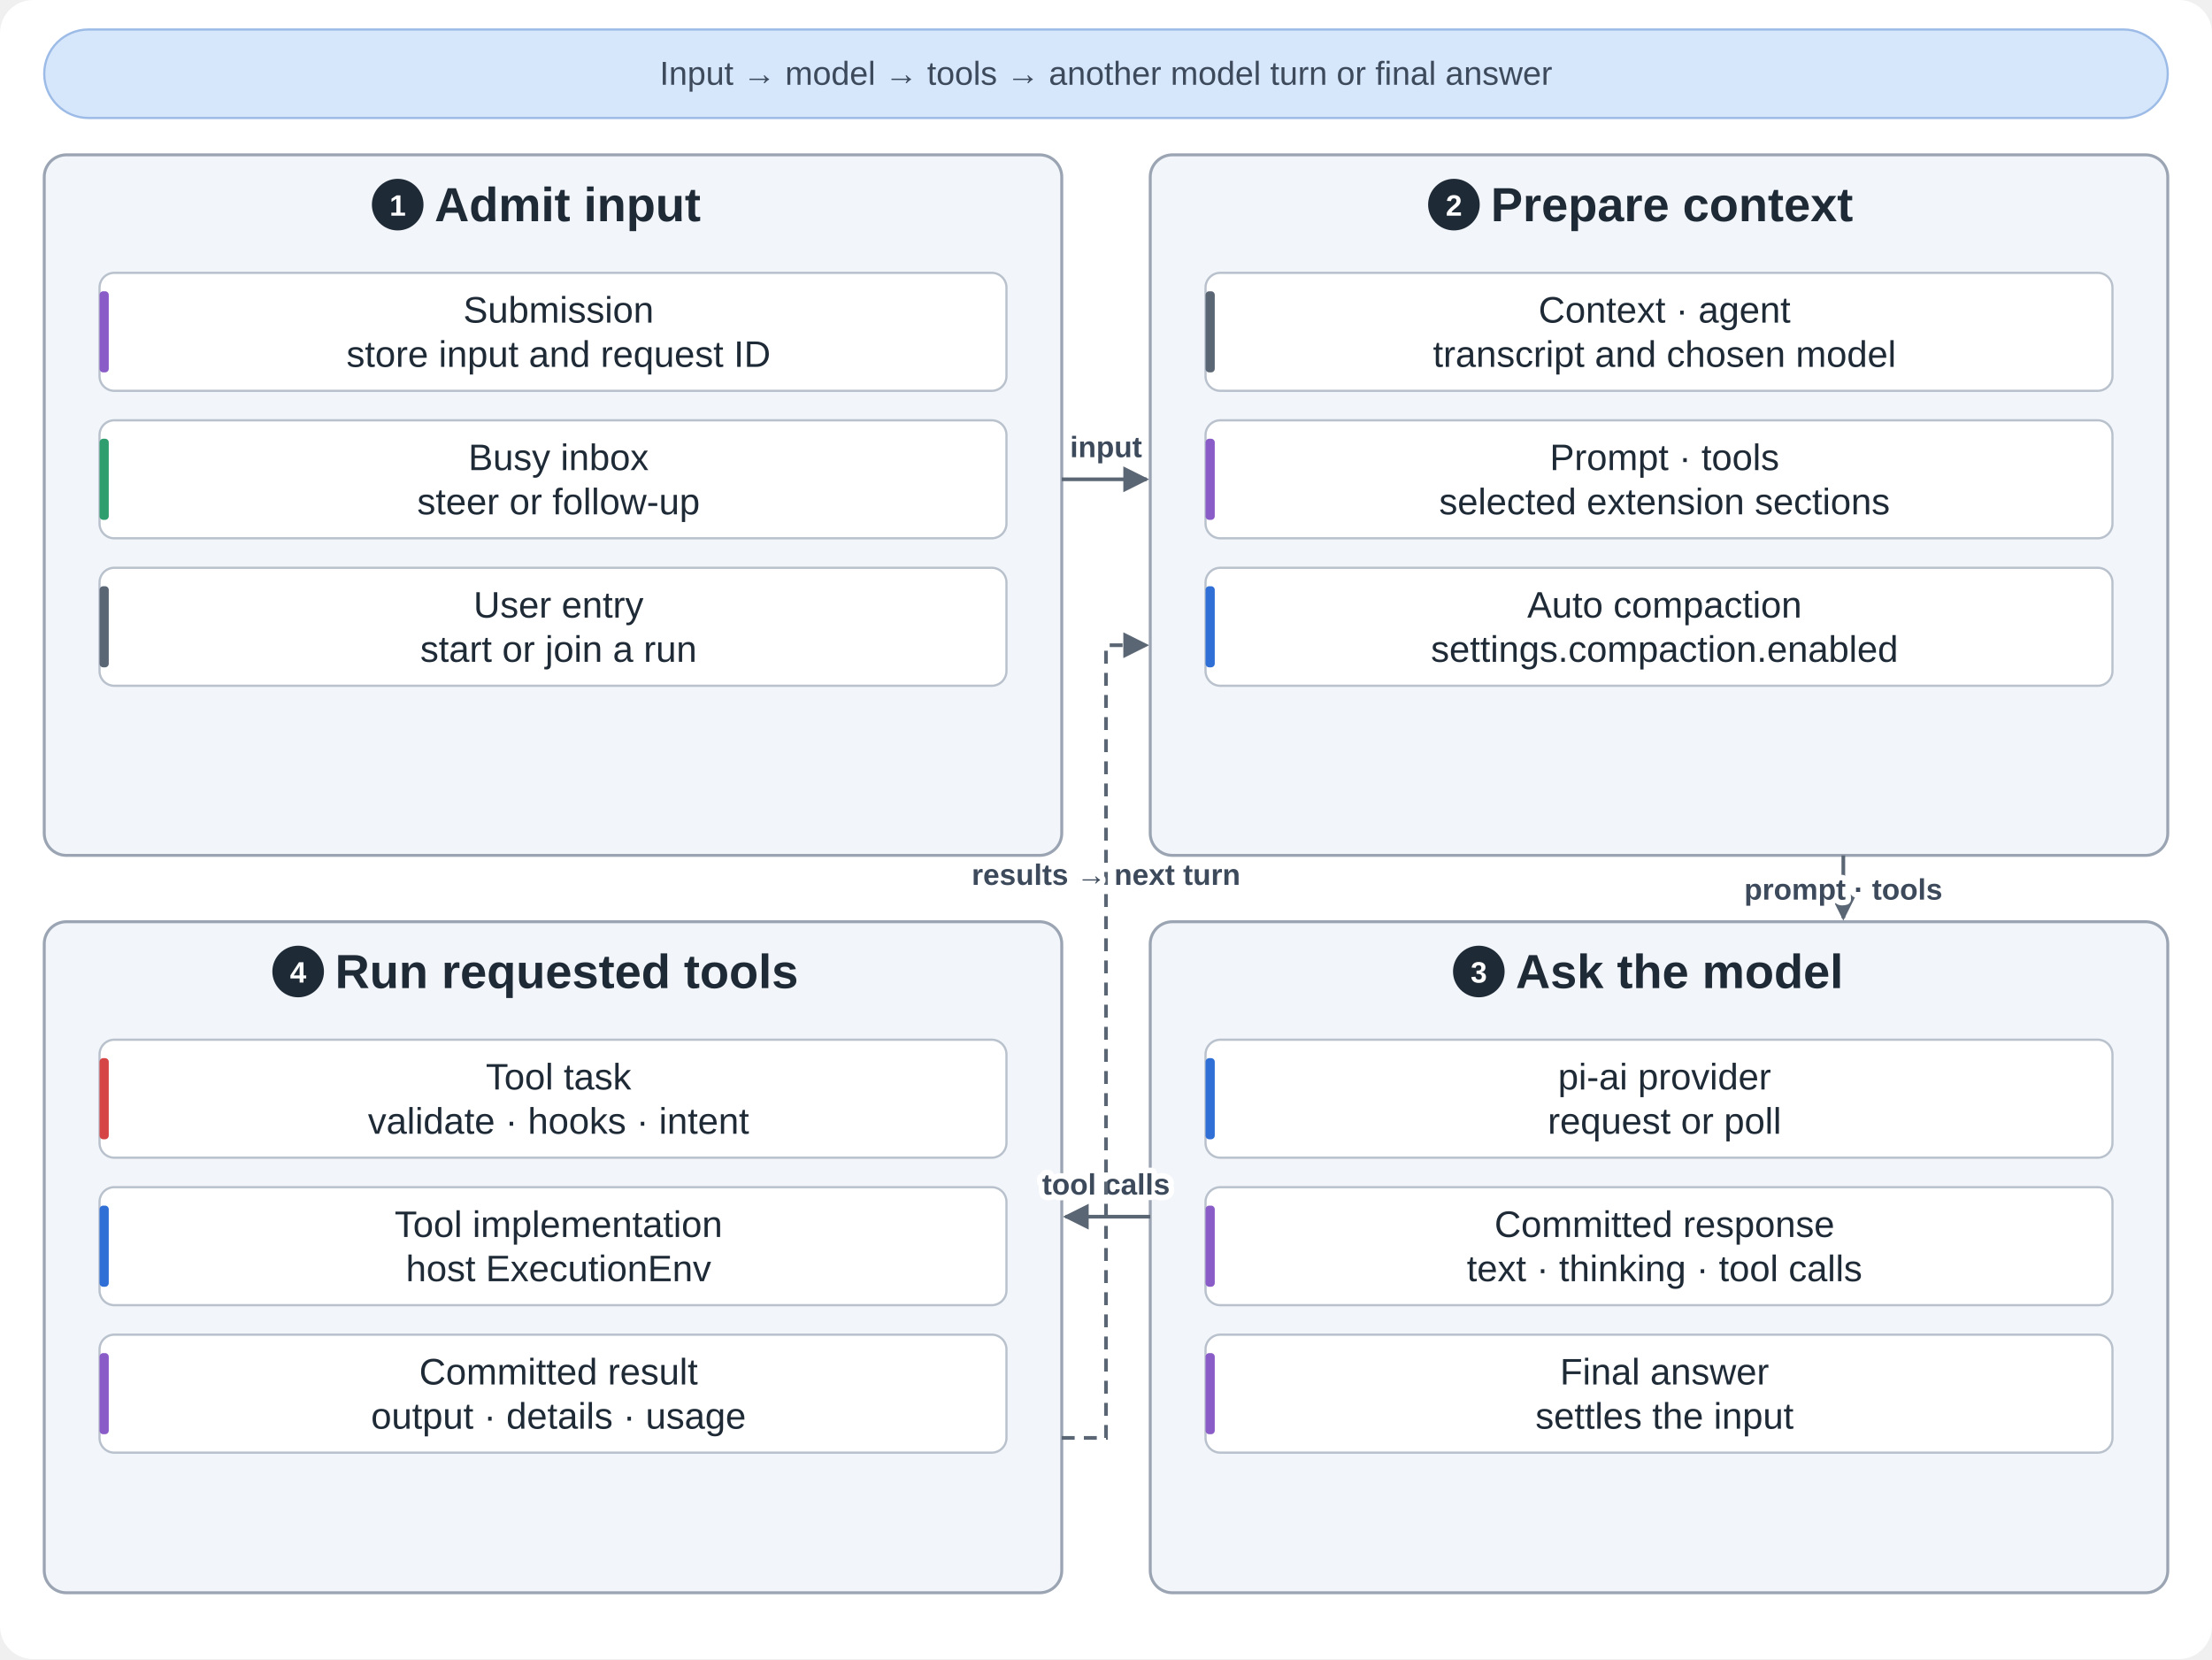
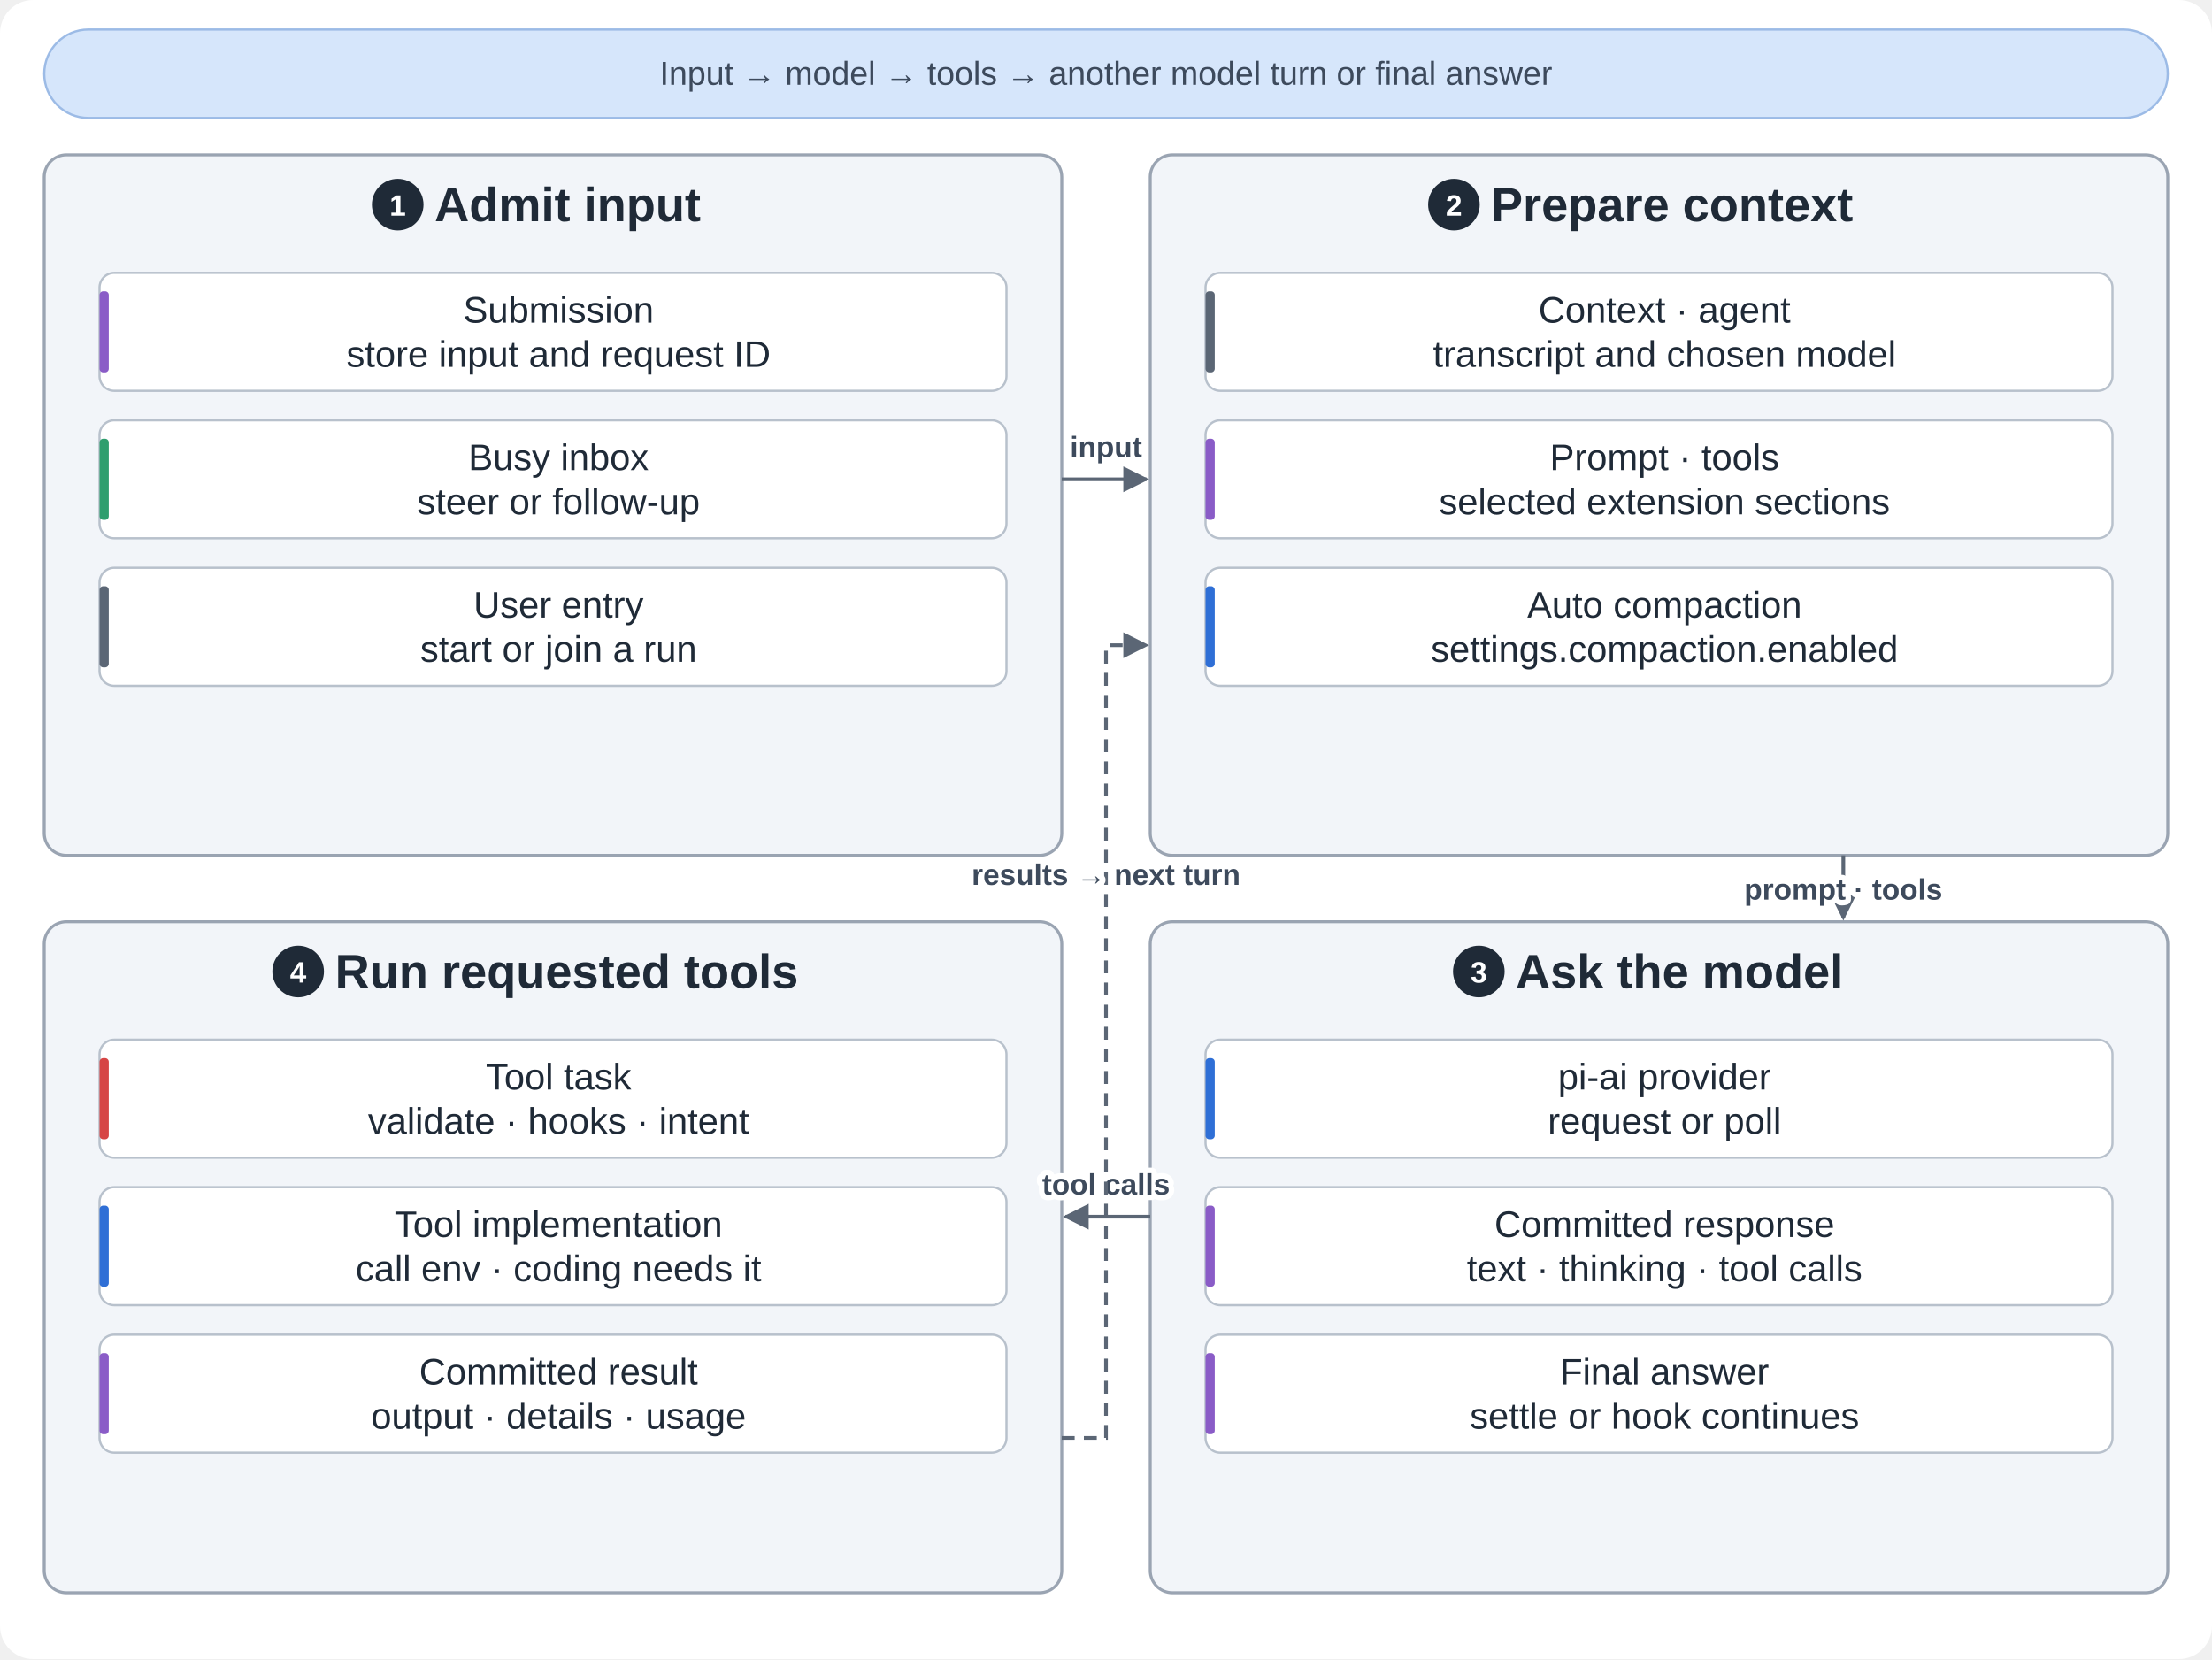
<svg xmlns="http://www.w3.org/2000/svg" viewBox="0 0 1200 900" width="1200" height="900" role="img" aria-labelledby="t d">
  <defs>
    <marker id="arr" viewBox="0 0 10 10" refX="9" refY="5" markerWidth="7" markerHeight="7" orient="auto">
      <path d="M0 0L10 5L0 10z" fill="#5b6675" />
    </marker>
    <marker id="ca" viewBox="0 0 10 10" refX="5" refY="5" markerWidth="6" markerHeight="6" orient="auto">
      <path d="M0 0L10 5L0 10z" fill="#5b6675" />
    </marker>
  </defs>
  <style>
text{font-family:-apple-system,"Helvetica Neue",Arial,"PingFang SC",sans-serif;fill:#1f2a37}
.gt{font-size:26px;font-weight:700}
.st{font-size:20px;font-weight:700}
.ag{font-size:20px}
.q{font-size:18px;fill:#3d4a5c}
.lb{font-size:17px;fill:#4a5565}
.al{font-size:16px;font-weight:600;fill:#3d4a5c;paint-order:stroke;stroke:#ffffff;stroke-width:6px;stroke-linejoin:round}
.grp{fill:#f2f5f9;stroke:#9aa4b2;stroke-width:1.6}
.sub{fill:#e8edf3;stroke:#b8c1cc;stroke-width:1.2}
.agent{fill:#ffffff;stroke:#b8c1cc;stroke-width:1.2}
.human{fill:#d6e6fb;stroke:#9cbbe6;stroke-width:1.2}
.front{fill:#dcf0e0;stroke:#9ccfa8;stroke-width:1.2}
.flow{stroke:#5b6675;stroke-width:2;fill:none;marker-end:url(#arr)}
.back{stroke-dasharray:7 5}
.cyc{stroke:#5b6675;stroke-width:2;fill:none;marker-end:url(#ca)}
.num{fill:#1f2a37}
.numt{font-size:16px;font-weight:700;fill:#ffffff}
</style>
  <rect width="1200" height="900" rx="18" fill="#ffffff" />
  <rect x="24" y="16" width="1152" height="48" rx="24.0" class="human" />
  <text x="600.0" y="46.0" class="q" text-anchor="middle">Input → model → tools → another model turn or final answer</text>
  <rect x="24" y="84" width="552" height="380" rx="12" class="grp" />
  <circle cx="215.75" cy="111" r="14" class="num" />
  <text x="215.75" y="117" class="numt" text-anchor="middle">1</text>
  <text x="235.75" y="120" class="gt" text-anchor="start">Admit input</text>
  <rect x="54" y="148" width="492" height="64" rx="8" class="agent" />
  <rect x="54" y="158" width="5" height="44" rx="2" fill="#8a5cc7" />
  <text x="303.0" y="175.0" class="ag" text-anchor="middle">Submission</text>
  <text x="303.0" y="199.0" class="ag" text-anchor="middle">store input and request ID</text>
  <rect x="54" y="228" width="492" height="64" rx="8" class="agent" />
  <rect x="54" y="238" width="5" height="44" rx="2" fill="#2f9e6e" />
  <text x="303.0" y="255.0" class="ag" text-anchor="middle">Busy inbox</text>
  <text x="303.0" y="279.0" class="ag" text-anchor="middle">steer or follow-up</text>
  <rect x="54" y="308" width="492" height="64" rx="8" class="agent" />
  <rect x="54" y="318" width="5" height="44" rx="2" fill="#5b6675" />
  <text x="303.0" y="335.0" class="ag" text-anchor="middle">User entry</text>
  <text x="303.0" y="359.0" class="ag" text-anchor="middle">start or join a run</text>
  <rect x="624" y="84" width="552" height="380" rx="12" class="grp" />
  <circle cx="788.75" cy="111" r="14" class="num" />
  <text x="788.75" y="117" class="numt" text-anchor="middle">2</text>
  <text x="808.75" y="120" class="gt" text-anchor="start">Prepare context</text>
  <rect x="654" y="148" width="492" height="64" rx="8" class="agent" />
  <rect x="654" y="158" width="5" height="44" rx="2" fill="#5b6675" />
  <text x="903.0" y="175.0" class="ag" text-anchor="middle">Context · agent</text>
  <text x="903.0" y="199.0" class="ag" text-anchor="middle">transcript and chosen model</text>
  <rect x="654" y="228" width="492" height="64" rx="8" class="agent" />
  <rect x="654" y="238" width="5" height="44" rx="2" fill="#8a5cc7" />
  <text x="903.0" y="255.0" class="ag" text-anchor="middle">Prompt · tools</text>
  <text x="903.0" y="279.0" class="ag" text-anchor="middle">selected extension sections</text>
  <rect x="654" y="308" width="492" height="64" rx="8" class="agent" />
  <rect x="654" y="318" width="5" height="44" rx="2" fill="#2f6fd6" />
  <text x="903.0" y="335.0" class="ag" text-anchor="middle">Auto compaction</text>
  <text x="903.0" y="359.0" class="ag" text-anchor="middle">settings.compaction.enabled</text>
  <rect x="624" y="500" width="552" height="364" rx="12" class="grp" />
  <circle cx="802.25" cy="527" r="14" class="num" />
  <text x="802.25" y="533" class="numt" text-anchor="middle">3</text>
  <text x="822.25" y="536" class="gt" text-anchor="start">Ask the model</text>
  <rect x="654" y="564" width="492" height="64" rx="8" class="agent" />
  <rect x="654" y="574" width="5" height="44" rx="2" fill="#2f6fd6" />
  <text x="903.0" y="591.0" class="ag" text-anchor="middle">pi-ai provider</text>
  <text x="903.0" y="615.0" class="ag" text-anchor="middle">request or poll</text>
  <rect x="654" y="644" width="492" height="64" rx="8" class="agent" />
  <rect x="654" y="654" width="5" height="44" rx="2" fill="#8a5cc7" />
  <text x="903.0" y="671.0" class="ag" text-anchor="middle">Committed response</text>
  <text x="903.0" y="695.0" class="ag" text-anchor="middle">text · thinking · tool calls</text>
  <rect x="654" y="724" width="492" height="64" rx="8" class="agent" />
  <rect x="654" y="734" width="5" height="44" rx="2" fill="#8a5cc7" />
  <text x="903.0" y="751.0" class="ag" text-anchor="middle">Final answer</text>
-   <text x="903.0" y="775.0" class="ag" text-anchor="middle">settles the input</text>
+   <text x="903.0" y="775.0" class="ag" text-anchor="middle">settle or hook continues</text>
  <rect x="24" y="500" width="552" height="364" rx="12" class="grp" />
  <circle cx="161.75" cy="527" r="14" class="num" />
  <text x="161.75" y="533" class="numt" text-anchor="middle">4</text>
  <text x="181.75" y="536" class="gt" text-anchor="start">Run requested tools</text>
  <rect x="54" y="564" width="492" height="64" rx="8" class="agent" />
  <rect x="54" y="574" width="5" height="44" rx="2" fill="#d64545" />
  <text x="303.0" y="591.0" class="ag" text-anchor="middle">Tool task</text>
  <text x="303.0" y="615.0" class="ag" text-anchor="middle">validate · hooks · intent</text>
  <rect x="54" y="644" width="492" height="64" rx="8" class="agent" />
  <rect x="54" y="654" width="5" height="44" rx="2" fill="#2f6fd6" />
  <text x="303.0" y="671.0" class="ag" text-anchor="middle">Tool implementation</text>
-   <text x="303.0" y="695.0" class="ag" text-anchor="middle">host ExecutionEnv</text>
+   <text x="303.0" y="695.0" class="ag" text-anchor="middle">call env · coding needs it</text>
  <rect x="54" y="724" width="492" height="64" rx="8" class="agent" />
  <rect x="54" y="734" width="5" height="44" rx="2" fill="#8a5cc7" />
  <text x="303.0" y="751.0" class="ag" text-anchor="middle">Committed result</text>
  <text x="303.0" y="775.0" class="ag" text-anchor="middle">output · details · usage</text>
  <path d="M576 260H622" class="flow" />
  <text x="600" y="248" class="al" text-anchor="middle">input</text>
  <path d="M1000 464V498" class="flow" />
  <text x="1000" y="488" class="al" text-anchor="middle">prompt · tools</text>
  <path d="M624 660H578" class="flow" />
  <text x="600" y="648" class="al" text-anchor="middle">tool calls</text>
  <path d="M576 780H600V350H622" class="flow back" />
  <text x="600" y="480" class="al" text-anchor="middle">results → next turn</text>
</svg>
